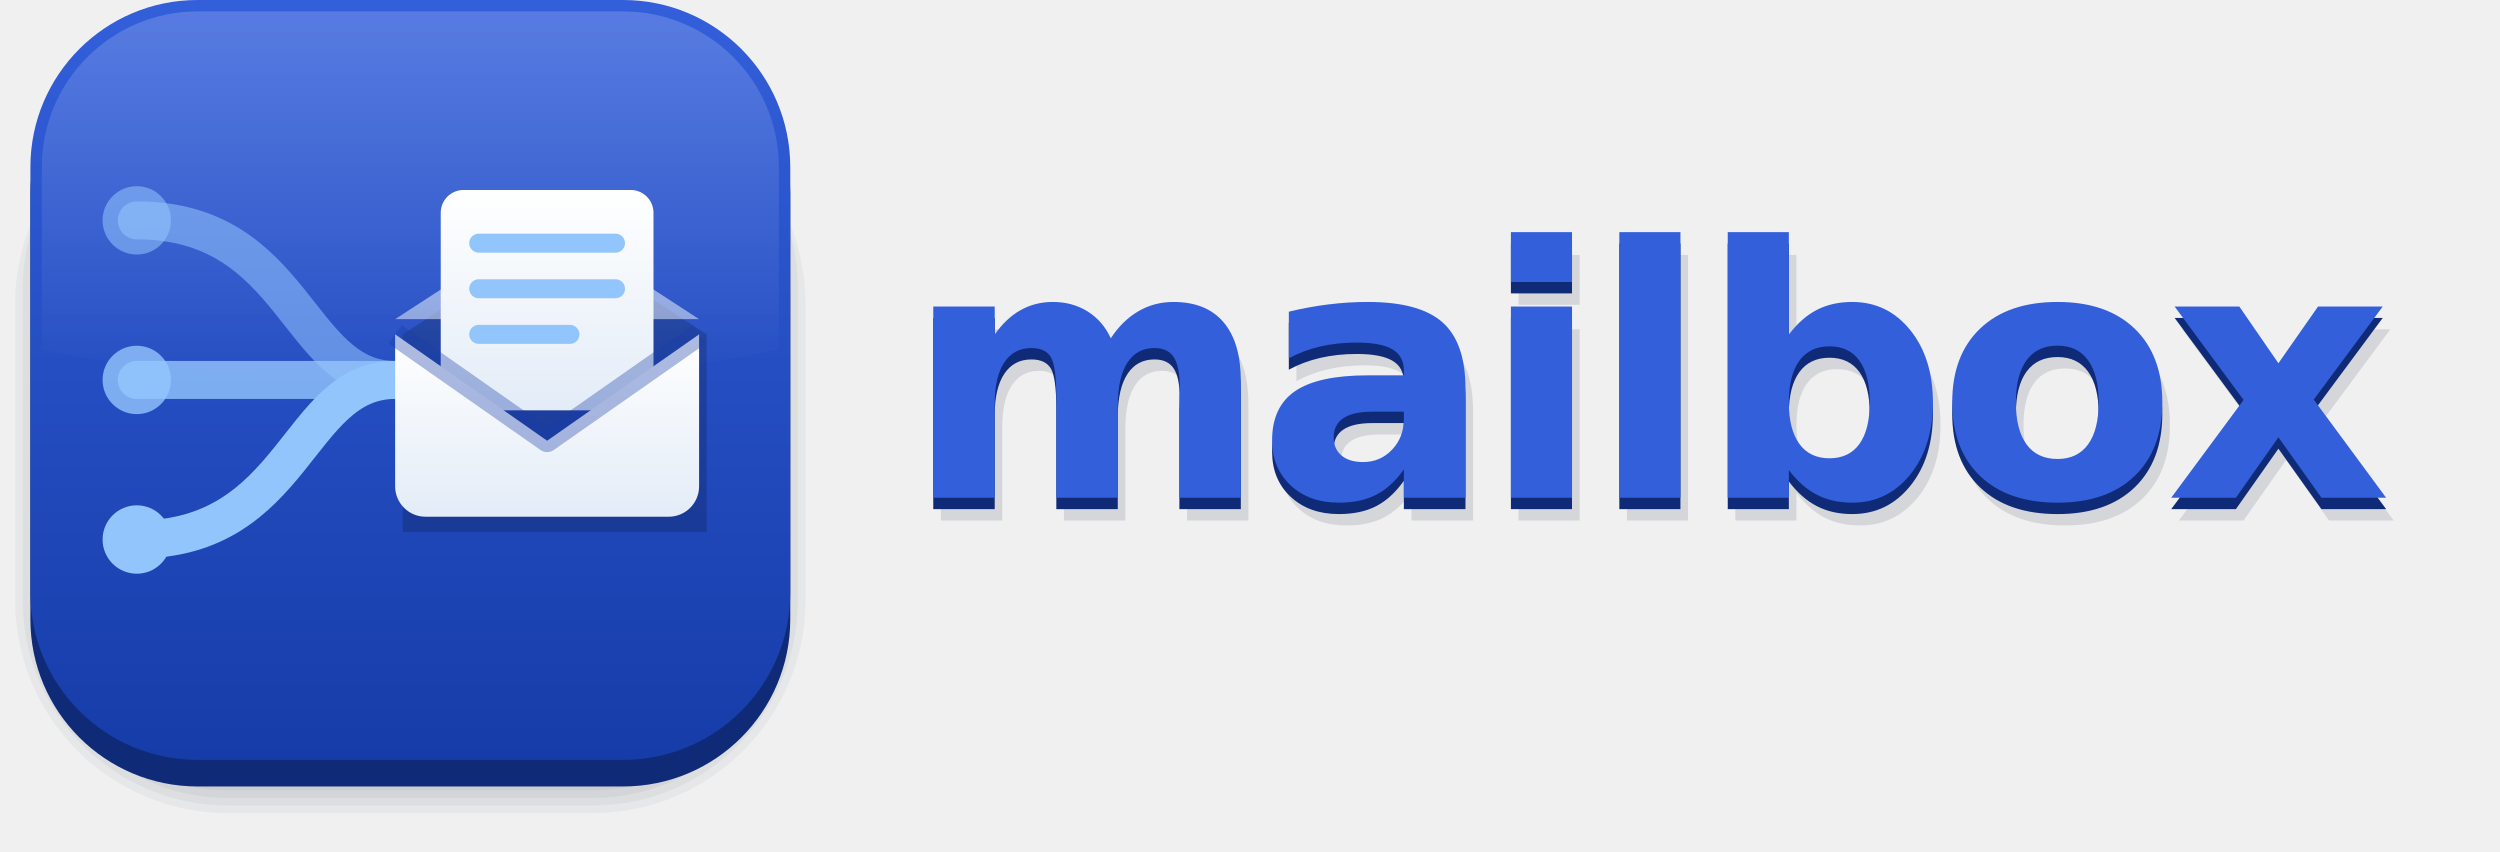
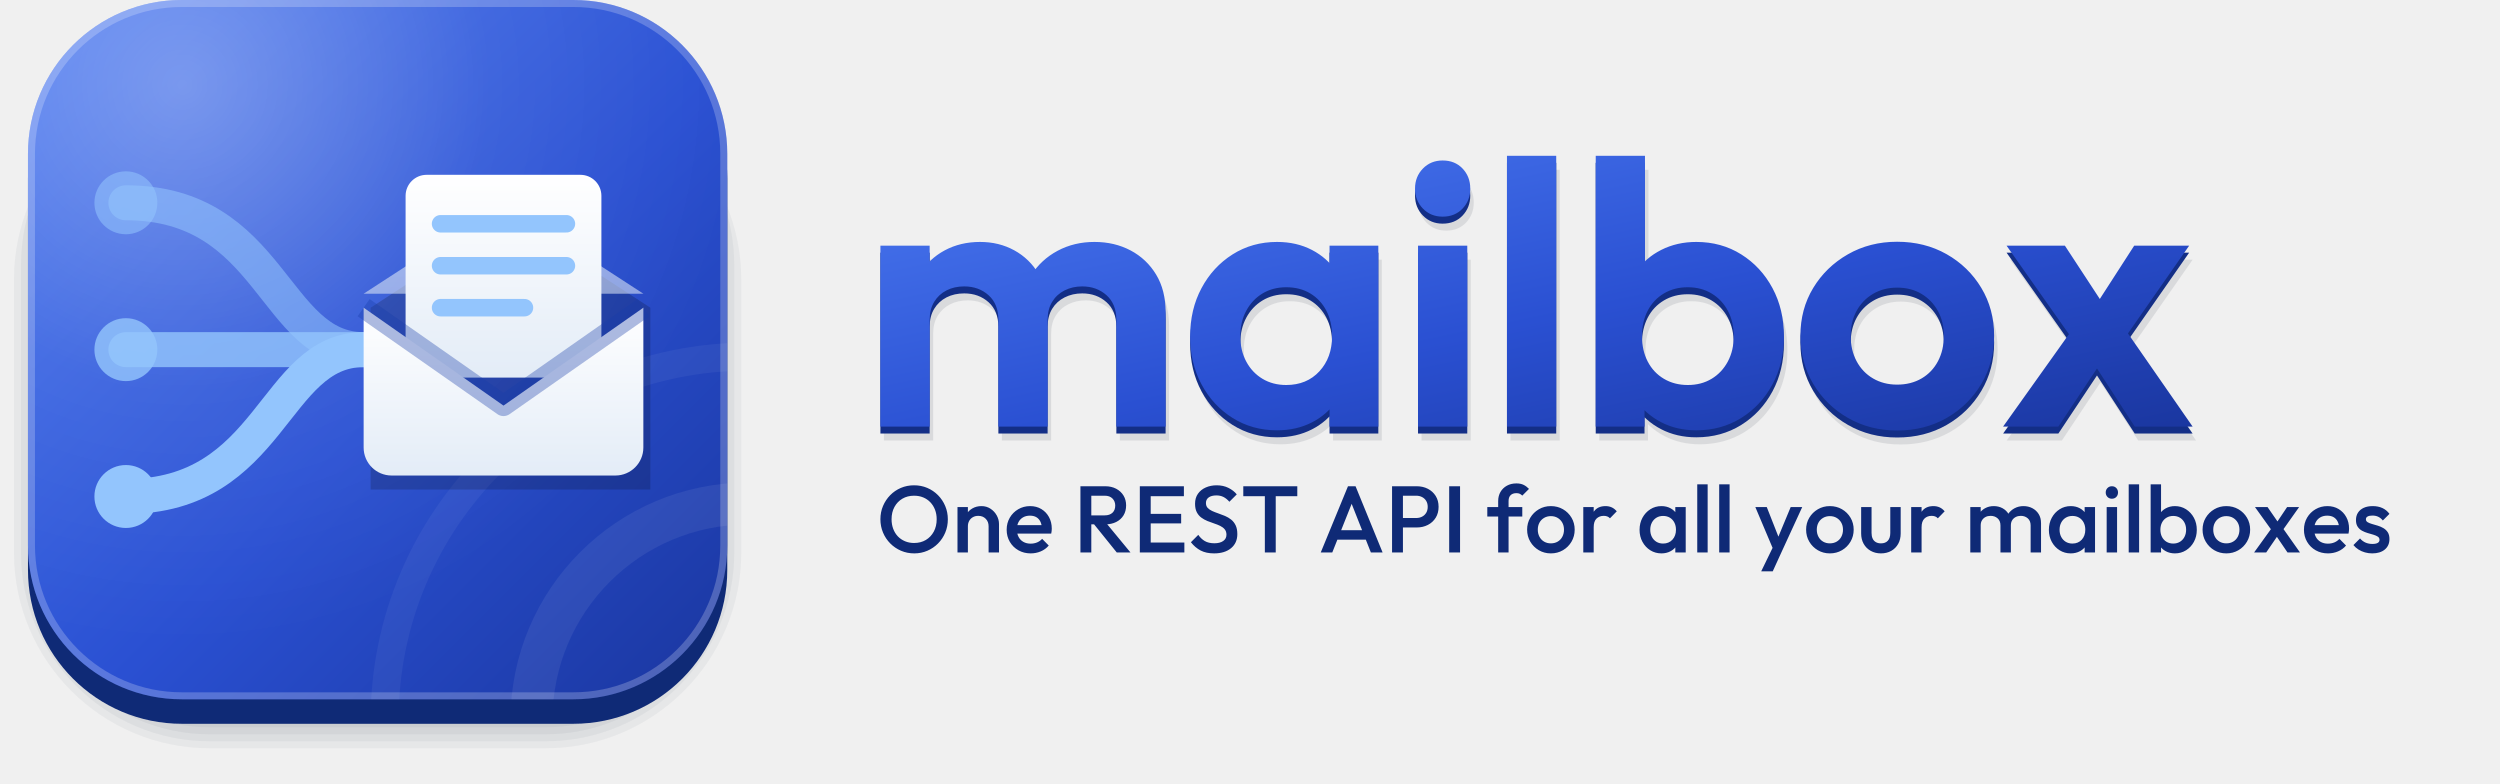
- <svg xmlns="http://www.w3.org/2000/svg" viewBox="-8 0 658 224" width="658" height="224">
+ <svg xmlns="http://www.w3.org/2000/svg" viewBox="-8 0 715 224" width="715" height="224">
  <defs>
-     <linearGradient id="tile" x1="0" y1="0" x2="0" y2="1">
-       <stop offset="0" stop-color="#335FDB" />
-       <stop offset="1" stop-color="#163CA8" />
+     <linearGradient id="tile" x1="0" y1="0" x2="1" y2="1">
+       <stop offset="0" stop-color="#4A78F0" />
+       <stop offset=".55" stop-color="#2A50D2" />
+       <stop offset="1" stop-color="#1A369F" />
    </linearGradient>
+     <radialGradient id="shine" cx=".22" cy=".12" r=".8">
+       <stop offset="0" stop-color="#FFF" stop-opacity=".30" />
+       <stop offset=".55" stop-color="#FFF" stop-opacity=".06" />
+       <stop offset="1" stop-color="#FFF" stop-opacity="0" />
+     </radialGradient>
+     <clipPath id="face">
+       <rect width="200" height="200" rx="44" />
+     </clipPath>
    <linearGradient id="gloss" x1="0" y1="0" x2="0" y2="1">
      <stop offset="0" stop-color="#FFF" stop-opacity="0.18" />
      <stop offset="1" stop-color="#FFF" stop-opacity="0" />
    </linearGradient>
    <linearGradient id="paper" x1="0" y1="0" x2="0" y2="1">
      <stop offset="0" stop-color="#FFFFFF" />
      <stop offset="1" stop-color="#E3ECF7" />
    </linearGradient>
  </defs>
  <rect x="6" y="14" width="188" height="190" rx="46" fill="#0B1530" opacity="0.045" />
  <rect x="4" y="16" width="192" height="190" rx="48" fill="#0B1530" opacity="0.045" />
  <rect x="2" y="18" width="196" height="190" rx="50" fill="#0B1530" opacity="0.045" />
  <rect x="0" y="20" width="200" height="190" rx="52" fill="#0B1530" opacity="0.045" />
  <rect x="-2" y="22" width="204" height="190" rx="54" fill="#0B1530" opacity="0.045" />
  <rect x="-4" y="24" width="208" height="190" rx="56" fill="#0B1530" opacity="0.045" />
  <rect y="7" width="200" height="200" rx="44" fill="#0F2A76" />
  <rect width="200" height="200" rx="44" fill="url(#tile)" />
-   <path d="M44 3 H156 A41 41 0 0 1 197 44 V92 C140 104 60 104 3 92 V44 A41 41 0 0 1 44 3 Z" fill="url(#gloss)" />
+   <g clip-path="url(#face)">
+     <rect width="200" height="200" fill="url(#shine)" />
+     <g fill="none" stroke="#FFF" stroke-linecap="round">
+       <circle cx="206" cy="206" r="62" stroke-width="12" stroke-opacity=".07" />
+       <circle cx="206" cy="206" r="104" stroke-width="8" stroke-opacity=".05" />
+     </g>
+   </g>
+   <rect x="1" y="1" width="198" height="198" rx="43" fill="none" stroke="#FFF" stroke-opacity=".22" stroke-width="2" />
  <g fill="none" stroke-linecap="round" stroke-width="10">
    <path d="M28 58 C70 58 70 100 96 100" stroke="#93C5FD" opacity="0.55" />
    <path d="M28 100 L96 100" stroke="#93C5FD" opacity="0.8" />
    <path d="M28 142 C70 142 70 100 96 100" stroke="#93C5FD" />
  </g>
  <circle cx="28" cy="58" r="9" fill="#93C5FD" opacity="0.55" />
  <circle cx="28" cy="100" r="9" fill="#93C5FD" opacity="0.8" />
  <circle cx="28" cy="142" r="9" fill="#93C5FD" />
  <path d="M98 88 L138 62 L178 88 V140 H98 Z" fill="#000" opacity="0.18" />
  <path d="M96 84 L136 58 L176 84 Z" fill="url(#paper)" opacity="0.55" />
  <rect x="108" y="50" width="56" height="58" rx="6" fill="url(#paper)" />
  <path d="M118 64 H154 M118 76 H154 M118 88 H142" stroke="#93C5FD" stroke-width="5" stroke-linecap="round" />
  <path d="M96 88 L136 116 L176 88 V128 A8 8 0 0 1 168 136 H104 A8 8 0 0 1 96 128 Z" fill="url(#paper)" />
  <path d="M96 88 L136 116 L176 88" fill="none" stroke="#163CA8" stroke-width="6" stroke-linejoin="round" opacity="0.35" />
  <defs>
-     <linearGradient id="word" x1="0" y1="64" x2="0" y2="134" gradientUnits="userSpaceOnUse">
-       <stop offset="0" stop-color="#335FDB" />
-       <stop offset="1" stop-color="#163CA8" />
+     <linearGradient id="word" x1="0" y1="0" x2="1" y2="1">
+       <stop offset="0" stop-color="#4A78F0" />
+       <stop offset=".55" stop-color="#2A50D2" />
+       <stop offset="1" stop-color="#1A369F" />
    </linearGradient>
  </defs>
-   <path transform="translate(232,137)" d="M54.355 -41.957Q57.41 -46.629 61.61 -49.077Q65.811 -51.525 70.842 -51.525Q79.512 -51.525 84.049 -46.18Q88.586 -40.834 88.586 -30.637V0.0H72.414V-26.234Q72.459 -26.818 72.481 -27.447Q72.504 -28.076 72.504 -29.244Q72.504 -34.59 70.932 -36.993Q69.359 -39.396 65.855 -39.396Q61.273 -39.396 58.78 -35.623Q56.287 -31.85 56.197 -24.707V0.0H40.025V-26.234Q40.025 -34.59 38.588 -36.993Q37.15 -39.396 33.467 -39.396Q28.84 -39.396 26.324 -35.601Q23.809 -31.805 23.809 -24.752V0.0H7.637V-50.312H23.809V-42.945Q26.773 -47.213 30.614 -49.369Q34.455 -51.525 39.082 -51.525Q44.293 -51.525 48.291 -49.01Q52.289 -46.494 54.355 -41.957ZM123.141 -22.641Q118.109 -22.641 115.571 -20.934Q113.033 -19.227 113.033 -15.902Q113.033 -12.848 115.077 -11.118Q117.121 -9.389 120.76 -9.389Q125.297 -9.389 128.396 -12.646Q131.496 -15.902 131.496 -20.799V-22.641ZM147.713 -28.705V0.0H131.496V-7.457Q128.262 -2.875 124.219 -0.786Q120.176 1.303 114.381 1.303Q106.564 1.303 101.69 -3.257Q96.816 -7.816 96.816 -15.094Q96.816 -23.943 102.903 -28.076Q108.99 -32.209 122.018 -32.209H131.496V-33.467Q131.496 -37.285 128.486 -39.06Q125.477 -40.834 119.098 -40.834Q113.932 -40.834 109.484 -39.801Q105.037 -38.768 101.219 -36.701V-48.965Q106.385 -50.223 111.596 -50.874Q116.807 -51.525 122.018 -51.525Q135.629 -51.525 141.671 -46.157Q147.713 -40.789 147.713 -28.705ZM159.672 -50.312H175.754V0.0H159.672ZM159.672 -69.898H175.754V-56.781H159.672ZM188.207 -69.898H204.289V0.0H188.207ZM243.516 -10.377Q248.682 -10.377 251.399 -14.15Q254.117 -17.924 254.117 -25.111Q254.117 -32.299 251.399 -36.072Q248.682 -39.846 243.516 -39.846Q238.35 -39.846 235.587 -36.05Q232.824 -32.254 232.824 -25.111Q232.824 -17.969 235.587 -14.173Q238.35 -10.377 243.516 -10.377ZM232.824 -42.945Q236.148 -47.348 240.191 -49.437Q244.234 -51.525 249.49 -51.525Q258.789 -51.525 264.764 -44.136Q270.738 -36.746 270.738 -25.111Q270.738 -13.477 264.764 -6.087Q258.789 1.303 249.49 1.303Q244.234 1.303 240.191 -0.786Q236.148 -2.875 232.824 -7.277V0.0H216.742V-69.898H232.824ZM303.541 -40.025Q298.195 -40.025 295.388 -36.185Q292.58 -32.344 292.58 -25.111Q292.58 -17.879 295.388 -14.038Q298.195 -10.197 303.541 -10.197Q308.797 -10.197 311.582 -14.038Q314.367 -17.879 314.367 -25.111Q314.367 -32.344 311.582 -36.185Q308.797 -40.025 303.541 -40.025ZM303.541 -51.525Q316.523 -51.525 323.823 -44.518Q331.123 -37.51 331.123 -25.111Q331.123 -12.713 323.823 -5.705Q316.523 1.303 303.541 1.303Q290.514 1.303 283.169 -5.705Q275.824 -12.713 275.824 -25.111Q275.824 -37.51 283.169 -44.518Q290.514 -51.525 303.541 -51.525ZM352.516 -25.74 334.367 -50.312H351.393L361.68 -35.398L372.102 -50.312H389.127L370.979 -25.83L390.025 0.0H373.0L361.68 -15.902L350.494 0.0H333.469Z" fill="#0B1530" fill-opacity="0.12" />
-   <path transform="translate(230,134)" d="M54.355 -41.957Q57.41 -46.629 61.61 -49.077Q65.811 -51.525 70.842 -51.525Q79.512 -51.525 84.049 -46.18Q88.586 -40.834 88.586 -30.637V0.0H72.414V-26.234Q72.459 -26.818 72.481 -27.447Q72.504 -28.076 72.504 -29.244Q72.504 -34.59 70.932 -36.993Q69.359 -39.396 65.855 -39.396Q61.273 -39.396 58.78 -35.623Q56.287 -31.85 56.197 -24.707V0.0H40.025V-26.234Q40.025 -34.59 38.588 -36.993Q37.15 -39.396 33.467 -39.396Q28.84 -39.396 26.324 -35.601Q23.809 -31.805 23.809 -24.752V0.0H7.637V-50.312H23.809V-42.945Q26.773 -47.213 30.614 -49.369Q34.455 -51.525 39.082 -51.525Q44.293 -51.525 48.291 -49.01Q52.289 -46.494 54.355 -41.957ZM123.141 -22.641Q118.109 -22.641 115.571 -20.934Q113.033 -19.227 113.033 -15.902Q113.033 -12.848 115.077 -11.118Q117.121 -9.389 120.76 -9.389Q125.297 -9.389 128.396 -12.646Q131.496 -15.902 131.496 -20.799V-22.641ZM147.713 -28.705V0.0H131.496V-7.457Q128.262 -2.875 124.219 -0.786Q120.176 1.303 114.381 1.303Q106.564 1.303 101.69 -3.257Q96.816 -7.816 96.816 -15.094Q96.816 -23.943 102.903 -28.076Q108.99 -32.209 122.018 -32.209H131.496V-33.467Q131.496 -37.285 128.486 -39.06Q125.477 -40.834 119.098 -40.834Q113.932 -40.834 109.484 -39.801Q105.037 -38.768 101.219 -36.701V-48.965Q106.385 -50.223 111.596 -50.874Q116.807 -51.525 122.018 -51.525Q135.629 -51.525 141.671 -46.157Q147.713 -40.789 147.713 -28.705ZM159.672 -50.312H175.754V0.0H159.672ZM159.672 -69.898H175.754V-56.781H159.672ZM188.207 -69.898H204.289V0.0H188.207ZM243.516 -10.377Q248.682 -10.377 251.399 -14.15Q254.117 -17.924 254.117 -25.111Q254.117 -32.299 251.399 -36.072Q248.682 -39.846 243.516 -39.846Q238.35 -39.846 235.587 -36.05Q232.824 -32.254 232.824 -25.111Q232.824 -17.969 235.587 -14.173Q238.35 -10.377 243.516 -10.377ZM232.824 -42.945Q236.148 -47.348 240.191 -49.437Q244.234 -51.525 249.49 -51.525Q258.789 -51.525 264.764 -44.136Q270.738 -36.746 270.738 -25.111Q270.738 -13.477 264.764 -6.087Q258.789 1.303 249.49 1.303Q244.234 1.303 240.191 -0.786Q236.148 -2.875 232.824 -7.277V0.0H216.742V-69.898H232.824ZM303.541 -40.025Q298.195 -40.025 295.388 -36.185Q292.58 -32.344 292.58 -25.111Q292.58 -17.879 295.388 -14.038Q298.195 -10.197 303.541 -10.197Q308.797 -10.197 311.582 -14.038Q314.367 -17.879 314.367 -25.111Q314.367 -32.344 311.582 -36.185Q308.797 -40.025 303.541 -40.025ZM303.541 -51.525Q316.523 -51.525 323.823 -44.518Q331.123 -37.51 331.123 -25.111Q331.123 -12.713 323.823 -5.705Q316.523 1.303 303.541 1.303Q290.514 1.303 283.169 -5.705Q275.824 -12.713 275.824 -25.111Q275.824 -37.51 283.169 -44.518Q290.514 -51.525 303.541 -51.525ZM352.516 -25.74 334.367 -50.312H351.393L361.68 -35.398L372.102 -50.312H389.127L370.979 -25.83L390.025 0.0H373.0L361.68 -15.902L350.494 0.0H333.469Z" fill="#0F2A76" />
-   <path transform="translate(230,131)" d="M54.355 -41.957Q57.41 -46.629 61.61 -49.077Q65.811 -51.525 70.842 -51.525Q79.512 -51.525 84.049 -46.18Q88.586 -40.834 88.586 -30.637V0.0H72.414V-26.234Q72.459 -26.818 72.481 -27.447Q72.504 -28.076 72.504 -29.244Q72.504 -34.59 70.932 -36.993Q69.359 -39.396 65.855 -39.396Q61.273 -39.396 58.78 -35.623Q56.287 -31.85 56.197 -24.707V0.0H40.025V-26.234Q40.025 -34.59 38.588 -36.993Q37.15 -39.396 33.467 -39.396Q28.84 -39.396 26.324 -35.601Q23.809 -31.805 23.809 -24.752V0.0H7.637V-50.312H23.809V-42.945Q26.773 -47.213 30.614 -49.369Q34.455 -51.525 39.082 -51.525Q44.293 -51.525 48.291 -49.01Q52.289 -46.494 54.355 -41.957ZM123.141 -22.641Q118.109 -22.641 115.571 -20.934Q113.033 -19.227 113.033 -15.902Q113.033 -12.848 115.077 -11.118Q117.121 -9.389 120.76 -9.389Q125.297 -9.389 128.396 -12.646Q131.496 -15.902 131.496 -20.799V-22.641ZM147.713 -28.705V0.0H131.496V-7.457Q128.262 -2.875 124.219 -0.786Q120.176 1.303 114.381 1.303Q106.564 1.303 101.69 -3.257Q96.816 -7.816 96.816 -15.094Q96.816 -23.943 102.903 -28.076Q108.99 -32.209 122.018 -32.209H131.496V-33.467Q131.496 -37.285 128.486 -39.06Q125.477 -40.834 119.098 -40.834Q113.932 -40.834 109.484 -39.801Q105.037 -38.768 101.219 -36.701V-48.965Q106.385 -50.223 111.596 -50.874Q116.807 -51.525 122.018 -51.525Q135.629 -51.525 141.671 -46.157Q147.713 -40.789 147.713 -28.705ZM159.672 -50.312H175.754V0.0H159.672ZM159.672 -69.898H175.754V-56.781H159.672ZM188.207 -69.898H204.289V0.0H188.207ZM243.516 -10.377Q248.682 -10.377 251.399 -14.15Q254.117 -17.924 254.117 -25.111Q254.117 -32.299 251.399 -36.072Q248.682 -39.846 243.516 -39.846Q238.35 -39.846 235.587 -36.05Q232.824 -32.254 232.824 -25.111Q232.824 -17.969 235.587 -14.173Q238.35 -10.377 243.516 -10.377ZM232.824 -42.945Q236.148 -47.348 240.191 -49.437Q244.234 -51.525 249.49 -51.525Q258.789 -51.525 264.764 -44.136Q270.738 -36.746 270.738 -25.111Q270.738 -13.477 264.764 -6.087Q258.789 1.303 249.49 1.303Q244.234 1.303 240.191 -0.786Q236.148 -2.875 232.824 -7.277V0.0H216.742V-69.898H232.824ZM303.541 -40.025Q298.195 -40.025 295.388 -36.185Q292.58 -32.344 292.58 -25.111Q292.58 -17.879 295.388 -14.038Q298.195 -10.197 303.541 -10.197Q308.797 -10.197 311.582 -14.038Q314.367 -17.879 314.367 -25.111Q314.367 -32.344 311.582 -36.185Q308.797 -40.025 303.541 -40.025ZM303.541 -51.525Q316.523 -51.525 323.823 -44.518Q331.123 -37.51 331.123 -25.111Q331.123 -12.713 323.823 -5.705Q316.523 1.303 303.541 1.303Q290.514 1.303 283.169 -5.705Q275.824 -12.713 275.824 -25.111Q275.824 -37.51 283.169 -44.518Q290.514 -51.525 303.541 -51.525ZM352.516 -25.74 334.367 -50.312H351.393L361.68 -35.398L372.102 -50.312H389.127L370.979 -25.83L390.025 0.0H373.0L361.68 -15.902L350.494 0.0H333.469Z" fill="url(#word)" />
+   <path transform="translate(231,126)" d="M13.796 0.0V-51.735H27.881V0.0ZM47.536 0.0V-30.527Q47.536 -35.052 44.724 -37.569Q41.912 -40.087 37.762 -40.087Q34.923 -40.087 32.701 -38.948Q30.478 -37.81 29.18 -35.682Q27.881 -33.553 27.881 -30.527L22.391 -33.205Q22.391 -39.23 25.029 -43.594Q27.667 -47.959 32.165 -50.383Q36.664 -52.806 42.287 -52.806Q47.723 -52.806 52.101 -50.396Q56.48 -47.986 59.05 -43.635Q61.621 -39.283 61.621 -33.231V0.0ZM81.276 0.0V-30.527Q81.276 -35.052 78.464 -37.569Q75.653 -40.087 71.502 -40.087Q68.744 -40.087 66.481 -38.948Q64.218 -37.81 62.92 -35.682Q61.621 -33.553 61.621 -30.527L53.561 -32.428Q53.963 -38.694 56.868 -43.233Q59.773 -47.772 64.5 -50.289Q69.226 -52.806 75.01 -52.806Q80.767 -52.806 85.36 -50.369Q89.952 -47.932 92.657 -43.461Q95.361 -38.989 95.361 -32.723V0.0ZM127.227 1.071Q120.158 1.071 114.521 -2.464Q108.884 -5.998 105.631 -12.077Q102.377 -18.155 102.377 -25.787Q102.377 -33.499 105.631 -39.591Q108.884 -45.683 114.521 -49.245Q120.158 -52.806 127.227 -52.806Q132.797 -52.806 137.188 -50.53Q141.58 -48.254 144.244 -44.264Q146.909 -40.274 147.096 -35.186V-16.549Q146.909 -11.461 144.284 -7.471Q141.66 -3.481 137.228 -1.205Q132.797 1.071 127.227 1.071ZM129.851 -11.889Q135.742 -11.889 139.357 -15.812Q142.972 -19.735 142.972 -25.867Q142.972 -29.991 141.339 -33.138Q139.705 -36.284 136.76 -38.065Q133.814 -39.846 129.878 -39.846Q126.022 -39.846 123.076 -38.065Q120.131 -36.284 118.43 -33.124Q116.73 -29.964 116.73 -25.867Q116.73 -21.77 118.417 -18.611Q120.104 -15.451 123.063 -13.67Q126.022 -11.889 129.851 -11.889ZM142.249 0.0V-13.898L144.499 -26.51L142.249 -39.015V-51.735H156.201V0.0ZM167.554 0.0V-51.735H181.64V0.0ZM174.597 -60.036Q171.196 -60.036 168.947 -62.352Q166.698 -64.669 166.698 -68.069Q166.698 -71.47 168.947 -73.787Q171.196 -76.103 174.597 -76.103Q178.105 -76.103 180.301 -73.787Q182.497 -71.47 182.497 -68.069Q182.497 -64.669 180.301 -62.352Q178.105 -60.036 174.597 -60.036ZM192.993 0.0V-77.442H207.079V0.0ZM247.138 1.071Q241.542 1.071 237.043 -1.272Q232.544 -3.615 229.853 -7.672Q227.162 -11.729 226.948 -16.817V-35.186Q227.162 -40.274 229.893 -44.264Q232.625 -48.254 237.123 -50.53Q241.622 -52.806 247.138 -52.806Q254.315 -52.806 259.992 -49.245Q265.669 -45.683 268.936 -39.591Q272.203 -33.499 272.203 -25.787Q272.203 -18.155 268.936 -12.077Q265.669 -5.998 259.992 -2.464Q254.315 1.071 247.138 1.071ZM218.379 0.0V-77.442H232.464V-39.015L230.081 -26.51L232.33 -13.898V0.0ZM244.728 -11.889Q248.584 -11.889 251.53 -13.67Q254.476 -15.451 256.163 -18.611Q257.85 -21.77 257.85 -25.867Q257.85 -29.964 256.163 -33.124Q254.476 -36.284 251.517 -38.065Q248.558 -39.846 244.702 -39.846Q240.846 -39.846 237.86 -38.065Q234.874 -36.284 233.241 -33.138Q231.607 -29.991 231.607 -25.867Q231.607 -21.744 233.254 -18.584Q234.901 -15.424 237.887 -13.657Q240.872 -11.889 244.728 -11.889ZM304.604 1.125Q296.811 1.125 290.532 -2.464Q284.253 -6.052 280.584 -12.211Q276.915 -18.37 276.915 -25.975Q276.915 -33.58 280.571 -39.631Q284.226 -45.683 290.505 -49.271Q296.785 -52.86 304.577 -52.86Q312.45 -52.86 318.716 -49.312Q324.982 -45.763 328.65 -39.671Q332.319 -33.58 332.319 -25.975Q332.319 -18.37 328.664 -12.211Q325.009 -6.052 318.743 -2.464Q312.477 1.125 304.604 1.125ZM304.577 -11.997Q308.54 -11.997 311.566 -13.764Q314.592 -15.531 316.266 -18.704Q317.939 -21.878 317.939 -25.948Q317.939 -30.018 316.212 -33.111Q314.485 -36.204 311.513 -37.971Q308.54 -39.738 304.577 -39.738Q300.721 -39.738 297.695 -37.958Q294.669 -36.177 292.982 -33.084Q291.295 -29.991 291.295 -25.921Q291.295 -21.878 292.982 -18.704Q294.669 -15.531 297.695 -13.764Q300.721 -11.997 304.577 -11.997ZM372.539 0.0 358.909 -20.967 356.071 -23.083 335.88 -51.735H352.563L365.015 -32.723L367.746 -30.741L389.088 0.0ZM334.89 0.0 355.937 -29.536 364.024 -20.057 350.689 0.0ZM368.228 -23.243 360.061 -32.642 372.379 -51.735H388.097Z" fill="#0B1530" fill-opacity="0.10" />
+   <path transform="translate(230,124)" d="M13.796 0.0V-51.735H27.881V0.0ZM47.536 0.0V-30.527Q47.536 -35.052 44.724 -37.569Q41.912 -40.087 37.762 -40.087Q34.923 -40.087 32.701 -38.948Q30.478 -37.81 29.18 -35.682Q27.881 -33.553 27.881 -30.527L22.391 -33.205Q22.391 -39.23 25.029 -43.594Q27.667 -47.959 32.165 -50.383Q36.664 -52.806 42.287 -52.806Q47.723 -52.806 52.101 -50.396Q56.48 -47.986 59.05 -43.635Q61.621 -39.283 61.621 -33.231V0.0ZM81.276 0.0V-30.527Q81.276 -35.052 78.464 -37.569Q75.653 -40.087 71.502 -40.087Q68.744 -40.087 66.481 -38.948Q64.218 -37.81 62.92 -35.682Q61.621 -33.553 61.621 -30.527L53.561 -32.428Q53.963 -38.694 56.868 -43.233Q59.773 -47.772 64.5 -50.289Q69.226 -52.806 75.01 -52.806Q80.767 -52.806 85.36 -50.369Q89.952 -47.932 92.657 -43.461Q95.361 -38.989 95.361 -32.723V0.0ZM127.227 1.071Q120.158 1.071 114.521 -2.464Q108.884 -5.998 105.631 -12.077Q102.377 -18.155 102.377 -25.787Q102.377 -33.499 105.631 -39.591Q108.884 -45.683 114.521 -49.245Q120.158 -52.806 127.227 -52.806Q132.797 -52.806 137.188 -50.53Q141.58 -48.254 144.244 -44.264Q146.909 -40.274 147.096 -35.186V-16.549Q146.909 -11.461 144.284 -7.471Q141.66 -3.481 137.228 -1.205Q132.797 1.071 127.227 1.071ZM129.851 -11.889Q135.742 -11.889 139.357 -15.812Q142.972 -19.735 142.972 -25.867Q142.972 -29.991 141.339 -33.138Q139.705 -36.284 136.76 -38.065Q133.814 -39.846 129.878 -39.846Q126.022 -39.846 123.076 -38.065Q120.131 -36.284 118.43 -33.124Q116.73 -29.964 116.73 -25.867Q116.73 -21.77 118.417 -18.611Q120.104 -15.451 123.063 -13.67Q126.022 -11.889 129.851 -11.889ZM142.249 0.0V-13.898L144.499 -26.51L142.249 -39.015V-51.735H156.201V0.0ZM167.554 0.0V-51.735H181.64V0.0ZM174.597 -60.036Q171.196 -60.036 168.947 -62.352Q166.698 -64.669 166.698 -68.069Q166.698 -71.47 168.947 -73.787Q171.196 -76.103 174.597 -76.103Q178.105 -76.103 180.301 -73.787Q182.497 -71.47 182.497 -68.069Q182.497 -64.669 180.301 -62.352Q178.105 -60.036 174.597 -60.036ZM192.993 0.0V-77.442H207.079V0.0ZM247.138 1.071Q241.542 1.071 237.043 -1.272Q232.544 -3.615 229.853 -7.672Q227.162 -11.729 226.948 -16.817V-35.186Q227.162 -40.274 229.893 -44.264Q232.625 -48.254 237.123 -50.53Q241.622 -52.806 247.138 -52.806Q254.315 -52.806 259.992 -49.245Q265.669 -45.683 268.936 -39.591Q272.203 -33.499 272.203 -25.787Q272.203 -18.155 268.936 -12.077Q265.669 -5.998 259.992 -2.464Q254.315 1.071 247.138 1.071ZM218.379 0.0V-77.442H232.464V-39.015L230.081 -26.51L232.33 -13.898V0.0ZM244.728 -11.889Q248.584 -11.889 251.53 -13.67Q254.476 -15.451 256.163 -18.611Q257.85 -21.77 257.85 -25.867Q257.85 -29.964 256.163 -33.124Q254.476 -36.284 251.517 -38.065Q248.558 -39.846 244.702 -39.846Q240.846 -39.846 237.86 -38.065Q234.874 -36.284 233.241 -33.138Q231.607 -29.991 231.607 -25.867Q231.607 -21.744 233.254 -18.584Q234.901 -15.424 237.887 -13.657Q240.872 -11.889 244.728 -11.889ZM304.604 1.125Q296.811 1.125 290.532 -2.464Q284.253 -6.052 280.584 -12.211Q276.915 -18.37 276.915 -25.975Q276.915 -33.58 280.571 -39.631Q284.226 -45.683 290.505 -49.271Q296.785 -52.86 304.577 -52.86Q312.45 -52.86 318.716 -49.312Q324.982 -45.763 328.65 -39.671Q332.319 -33.58 332.319 -25.975Q332.319 -18.37 328.664 -12.211Q325.009 -6.052 318.743 -2.464Q312.477 1.125 304.604 1.125ZM304.577 -11.997Q308.54 -11.997 311.566 -13.764Q314.592 -15.531 316.266 -18.704Q317.939 -21.878 317.939 -25.948Q317.939 -30.018 316.212 -33.111Q314.485 -36.204 311.513 -37.971Q308.54 -39.738 304.577 -39.738Q300.721 -39.738 297.695 -37.958Q294.669 -36.177 292.982 -33.084Q291.295 -29.991 291.295 -25.921Q291.295 -21.878 292.982 -18.704Q294.669 -15.531 297.695 -13.764Q300.721 -11.997 304.577 -11.997ZM372.539 0.0 358.909 -20.967 356.071 -23.083 335.88 -51.735H352.563L365.015 -32.723L367.746 -30.741L389.088 0.0ZM334.89 0.0 355.937 -29.536 364.024 -20.057 350.689 0.0ZM368.228 -23.243 360.061 -32.642 372.379 -51.735H388.097Z" fill="#132E86" />
+   <path transform="translate(230,122)" d="M13.796 0.0V-51.735H27.881V0.0ZM47.536 0.0V-30.527Q47.536 -35.052 44.724 -37.569Q41.912 -40.087 37.762 -40.087Q34.923 -40.087 32.701 -38.948Q30.478 -37.81 29.18 -35.682Q27.881 -33.553 27.881 -30.527L22.391 -33.205Q22.391 -39.23 25.029 -43.594Q27.667 -47.959 32.165 -50.383Q36.664 -52.806 42.287 -52.806Q47.723 -52.806 52.101 -50.396Q56.48 -47.986 59.05 -43.635Q61.621 -39.283 61.621 -33.231V0.0ZM81.276 0.0V-30.527Q81.276 -35.052 78.464 -37.569Q75.653 -40.087 71.502 -40.087Q68.744 -40.087 66.481 -38.948Q64.218 -37.81 62.92 -35.682Q61.621 -33.553 61.621 -30.527L53.561 -32.428Q53.963 -38.694 56.868 -43.233Q59.773 -47.772 64.5 -50.289Q69.226 -52.806 75.01 -52.806Q80.767 -52.806 85.36 -50.369Q89.952 -47.932 92.657 -43.461Q95.361 -38.989 95.361 -32.723V0.0ZM127.227 1.071Q120.158 1.071 114.521 -2.464Q108.884 -5.998 105.631 -12.077Q102.377 -18.155 102.377 -25.787Q102.377 -33.499 105.631 -39.591Q108.884 -45.683 114.521 -49.245Q120.158 -52.806 127.227 -52.806Q132.797 -52.806 137.188 -50.53Q141.58 -48.254 144.244 -44.264Q146.909 -40.274 147.096 -35.186V-16.549Q146.909 -11.461 144.284 -7.471Q141.66 -3.481 137.228 -1.205Q132.797 1.071 127.227 1.071ZM129.851 -11.889Q135.742 -11.889 139.357 -15.812Q142.972 -19.735 142.972 -25.867Q142.972 -29.991 141.339 -33.138Q139.705 -36.284 136.76 -38.065Q133.814 -39.846 129.878 -39.846Q126.022 -39.846 123.076 -38.065Q120.131 -36.284 118.43 -33.124Q116.73 -29.964 116.73 -25.867Q116.73 -21.77 118.417 -18.611Q120.104 -15.451 123.063 -13.67Q126.022 -11.889 129.851 -11.889ZM142.249 0.0V-13.898L144.499 -26.51L142.249 -39.015V-51.735H156.201V0.0ZM167.554 0.0V-51.735H181.64V0.0ZM174.597 -60.036Q171.196 -60.036 168.947 -62.352Q166.698 -64.669 166.698 -68.069Q166.698 -71.47 168.947 -73.787Q171.196 -76.103 174.597 -76.103Q178.105 -76.103 180.301 -73.787Q182.497 -71.47 182.497 -68.069Q182.497 -64.669 180.301 -62.352Q178.105 -60.036 174.597 -60.036ZM192.993 0.0V-77.442H207.079V0.0ZM247.138 1.071Q241.542 1.071 237.043 -1.272Q232.544 -3.615 229.853 -7.672Q227.162 -11.729 226.948 -16.817V-35.186Q227.162 -40.274 229.893 -44.264Q232.625 -48.254 237.123 -50.53Q241.622 -52.806 247.138 -52.806Q254.315 -52.806 259.992 -49.245Q265.669 -45.683 268.936 -39.591Q272.203 -33.499 272.203 -25.787Q272.203 -18.155 268.936 -12.077Q265.669 -5.998 259.992 -2.464Q254.315 1.071 247.138 1.071ZM218.379 0.0V-77.442H232.464V-39.015L230.081 -26.51L232.33 -13.898V0.0ZM244.728 -11.889Q248.584 -11.889 251.53 -13.67Q254.476 -15.451 256.163 -18.611Q257.85 -21.77 257.85 -25.867Q257.85 -29.964 256.163 -33.124Q254.476 -36.284 251.517 -38.065Q248.558 -39.846 244.702 -39.846Q240.846 -39.846 237.86 -38.065Q234.874 -36.284 233.241 -33.138Q231.607 -29.991 231.607 -25.867Q231.607 -21.744 233.254 -18.584Q234.901 -15.424 237.887 -13.657Q240.872 -11.889 244.728 -11.889ZM304.604 1.125Q296.811 1.125 290.532 -2.464Q284.253 -6.052 280.584 -12.211Q276.915 -18.37 276.915 -25.975Q276.915 -33.58 280.571 -39.631Q284.226 -45.683 290.505 -49.271Q296.785 -52.86 304.577 -52.86Q312.45 -52.86 318.716 -49.312Q324.982 -45.763 328.65 -39.671Q332.319 -33.58 332.319 -25.975Q332.319 -18.37 328.664 -12.211Q325.009 -6.052 318.743 -2.464Q312.477 1.125 304.604 1.125ZM304.577 -11.997Q308.54 -11.997 311.566 -13.764Q314.592 -15.531 316.266 -18.704Q317.939 -21.878 317.939 -25.948Q317.939 -30.018 316.212 -33.111Q314.485 -36.204 311.513 -37.971Q308.54 -39.738 304.577 -39.738Q300.721 -39.738 297.695 -37.958Q294.669 -36.177 292.982 -33.084Q291.295 -29.991 291.295 -25.921Q291.295 -21.878 292.982 -18.704Q294.669 -15.531 297.695 -13.764Q300.721 -11.997 304.577 -11.997ZM372.539 0.0 358.909 -20.967 356.071 -23.083 335.88 -51.735H352.563L365.015 -32.723L367.746 -30.741L389.088 0.0ZM334.89 0.0 355.937 -29.536 364.024 -20.057 350.689 0.0ZM368.228 -23.243 360.061 -32.642 372.379 -51.735H388.097Z" fill="url(#word)" />
+   <path transform="translate(230,158)" d="M23.479 0.27Q21.45 0.27 19.692 -0.487Q17.934 -1.244 16.609 -2.583Q15.283 -3.922 14.539 -5.694Q13.796 -7.465 13.796 -9.494Q13.796 -11.523 14.539 -13.281Q15.283 -15.039 16.595 -16.378Q17.907 -17.717 19.652 -18.461Q21.396 -19.204 23.425 -19.204Q25.454 -19.204 27.198 -18.461Q28.943 -17.717 30.268 -16.378Q31.594 -15.039 32.337 -13.267Q33.081 -11.496 33.081 -9.467Q33.081 -7.438 32.337 -5.667Q31.594 -3.895 30.282 -2.57Q28.97 -1.244 27.225 -0.487Q25.481 0.27 23.479 0.27ZM23.425 -2.705Q25.345 -2.705 26.792 -3.57Q28.24 -4.436 29.065 -5.964Q29.89 -7.492 29.89 -9.494Q29.89 -10.982 29.416 -12.212Q28.943 -13.443 28.077 -14.349Q27.212 -15.255 26.035 -15.742Q24.858 -16.229 23.425 -16.229Q21.532 -16.229 20.084 -15.377Q18.637 -14.525 17.812 -13.01Q16.987 -11.496 16.987 -9.494Q16.987 -8.006 17.461 -6.749Q17.934 -5.491 18.786 -4.598Q19.638 -3.706 20.828 -3.205Q22.018 -2.705 23.425 -2.705ZM44.739 0.0V-7.492Q44.739 -8.791 43.914 -9.629Q43.089 -10.468 41.797 -10.468Q40.918 -10.468 40.246 -10.089Q39.573 -9.71 39.194 -9.034Q38.816 -8.358 38.816 -7.492L37.652 -8.142Q37.652 -9.629 38.302 -10.779Q38.951 -11.928 40.098 -12.591Q41.244 -13.254 42.694 -13.254Q44.144 -13.254 45.28 -12.51Q46.416 -11.766 47.065 -10.59Q47.715 -9.413 47.715 -8.142V0.0ZM35.84 0.0V-12.983H38.816V0.0ZM56.776 0.27Q54.828 0.27 53.273 -0.609Q51.718 -1.488 50.812 -3.029Q49.905 -4.571 49.905 -6.492Q49.905 -8.412 50.798 -9.94Q51.691 -11.469 53.219 -12.361Q54.747 -13.254 56.613 -13.254Q58.426 -13.254 59.819 -12.415Q61.212 -11.577 62.01 -10.116Q62.808 -8.656 62.808 -6.789Q62.808 -6.465 62.767 -6.126Q62.726 -5.788 62.645 -5.383H51.988V-7.817H61.104L59.995 -6.843Q59.94 -8.033 59.535 -8.845Q59.129 -9.656 58.385 -10.089Q57.641 -10.522 56.559 -10.522Q55.423 -10.522 54.585 -10.035Q53.746 -9.548 53.286 -8.669Q52.827 -7.79 52.827 -6.573Q52.827 -5.356 53.314 -4.436Q53.8 -3.516 54.693 -3.016Q55.586 -2.516 56.749 -2.516Q57.75 -2.516 58.602 -2.867Q59.454 -3.219 60.049 -3.895L61.942 -1.975Q60.995 -0.866 59.643 -0.298Q58.29 0.27 56.776 0.27ZM73.14 -8.033V-10.603H77.928Q79.361 -10.603 80.159 -11.347Q80.957 -12.091 80.957 -13.416Q80.957 -14.606 80.173 -15.418Q79.388 -16.229 77.955 -16.229H73.14V-18.934H78.09Q79.875 -18.934 81.228 -18.217Q82.58 -17.5 83.324 -16.27Q84.068 -15.039 84.068 -13.47Q84.068 -11.82 83.324 -10.603Q82.58 -9.386 81.228 -8.71Q79.875 -8.033 78.09 -8.033ZM71.003 0.0V-18.934H74.114V0.0ZM81.39 0.0 74.763 -8.223 77.657 -9.278 85.312 0.0ZM87.99 0.0V-18.934H91.1V0.0ZM90.127 0.0V-2.84H100.73V0.0ZM90.127 -8.304V-11.036H99.81V-8.304ZM90.127 -16.094V-18.934H100.594V-16.094ZM109.223 0.27Q106.978 0.27 105.409 -0.541Q103.84 -1.352 102.596 -2.921L104.706 -5.031Q105.49 -3.895 106.572 -3.259Q107.654 -2.624 109.331 -2.624Q110.9 -2.624 111.833 -3.273Q112.766 -3.922 112.766 -5.058Q112.766 -6.005 112.279 -6.6Q111.792 -7.195 110.995 -7.587Q110.197 -7.979 109.236 -8.29Q108.276 -8.601 107.316 -8.994Q106.356 -9.386 105.558 -9.981Q104.76 -10.576 104.273 -11.523Q103.786 -12.469 103.786 -13.93Q103.786 -15.607 104.611 -16.784Q105.436 -17.96 106.843 -18.582Q108.249 -19.204 109.98 -19.204Q111.847 -19.204 113.321 -18.474Q114.795 -17.744 115.715 -16.608L113.605 -14.498Q112.793 -15.418 111.914 -15.864Q111.035 -16.31 109.899 -16.31Q108.493 -16.31 107.695 -15.742Q106.897 -15.174 106.897 -14.146Q106.897 -13.281 107.384 -12.753Q107.87 -12.226 108.668 -11.861Q109.466 -11.496 110.427 -11.171Q111.387 -10.846 112.347 -10.441Q113.307 -10.035 114.105 -9.399Q114.903 -8.764 115.39 -7.763Q115.877 -6.762 115.877 -5.247Q115.877 -2.705 114.078 -1.217Q112.279 0.27 109.223 0.27ZM123.748 0.0V-18.393H126.859V0.0ZM117.581 -16.094V-18.934H133.026V-16.094ZM139.734 0.0 147.524 -18.934H149.687L157.423 0.0H154.069L148.01 -15.337H149.147L143.034 0.0ZM143.575 -3.652V-6.356H153.61V-3.652ZM162.265 -7.141V-9.846H166.999Q167.96 -9.846 168.71 -10.233Q169.46 -10.619 169.893 -11.335Q170.326 -12.051 170.326 -13.037Q170.326 -14.024 169.893 -14.74Q169.46 -15.455 168.71 -15.842Q167.96 -16.229 166.999 -16.229H162.265V-18.934H167.161Q168.946 -18.934 170.366 -18.204Q171.786 -17.473 172.611 -16.153Q173.436 -14.833 173.436 -13.043Q173.436 -11.252 172.611 -9.927Q171.786 -8.601 170.366 -7.871Q168.946 -7.141 167.161 -7.141ZM160.128 0.0V-18.934H163.239V0.0ZM176.466 0.0V-18.934H179.576V0.0ZM190.477 0.0V-14.687Q190.477 -16.175 191.139 -17.311Q191.802 -18.447 192.979 -19.096Q194.155 -19.745 195.697 -19.745Q196.887 -19.745 197.726 -19.34Q198.564 -18.934 199.294 -18.177L197.374 -16.256Q197.049 -16.581 196.671 -16.77Q196.292 -16.959 195.697 -16.959Q194.615 -16.959 194.034 -16.378Q193.452 -15.796 193.452 -14.714V0.0ZM187.366 -10.278V-12.983H197.374V-10.278ZM205.543 0.27Q203.649 0.27 202.108 -0.636Q200.566 -1.542 199.66 -3.084Q198.754 -4.625 198.754 -6.519Q198.754 -8.412 199.66 -9.927Q200.566 -11.442 202.108 -12.348Q203.649 -13.254 205.543 -13.254Q207.463 -13.254 209.005 -12.361Q210.547 -11.469 211.453 -9.94Q212.359 -8.412 212.359 -6.519Q212.359 -4.625 211.453 -3.084Q210.547 -1.542 209.005 -0.636Q207.463 0.27 205.543 0.27ZM205.543 -2.597Q206.652 -2.597 207.504 -3.097Q208.356 -3.597 208.829 -4.49Q209.302 -5.383 209.302 -6.519Q209.302 -7.655 208.816 -8.52Q208.329 -9.386 207.49 -9.886Q206.652 -10.387 205.543 -10.387Q204.461 -10.387 203.609 -9.886Q202.757 -9.386 202.283 -8.52Q201.81 -7.655 201.81 -6.519Q201.81 -5.383 202.283 -4.49Q202.757 -3.597 203.609 -3.097Q204.461 -2.597 205.543 -2.597ZM214.82 0.0V-12.983H217.796V0.0ZM217.796 -7.222 216.768 -7.736Q216.768 -10.197 217.863 -11.726Q218.959 -13.254 221.177 -13.254Q222.15 -13.254 222.935 -12.902Q223.719 -12.551 224.396 -11.766L222.448 -9.765Q222.096 -10.143 221.664 -10.305Q221.231 -10.468 220.663 -10.468Q219.419 -10.468 218.607 -9.683Q217.796 -8.899 217.796 -7.222ZM237.162 0.27Q235.404 0.27 233.984 -0.622Q232.564 -1.515 231.739 -3.043Q230.914 -4.571 230.914 -6.465Q230.914 -8.385 231.739 -9.913Q232.564 -11.442 233.984 -12.348Q235.404 -13.254 237.162 -13.254Q238.65 -13.254 239.8 -12.618Q240.949 -11.983 241.625 -10.874Q242.302 -9.765 242.302 -8.358V-4.625Q242.302 -3.219 241.639 -2.11Q240.976 -1.001 239.813 -0.365Q238.65 0.27 237.162 0.27ZM237.649 -2.543Q239.299 -2.543 240.314 -3.652Q241.328 -4.761 241.328 -6.492Q241.328 -7.655 240.868 -8.547Q240.408 -9.44 239.583 -9.94Q238.758 -10.441 237.649 -10.441Q236.567 -10.441 235.742 -9.94Q234.917 -9.44 234.444 -8.547Q233.971 -7.655 233.971 -6.492Q233.971 -5.329 234.444 -4.436Q234.917 -3.543 235.742 -3.043Q236.567 -2.543 237.649 -2.543ZM241.139 0.0V-3.489L241.652 -6.654L241.139 -9.792V-12.983H244.114V0.0ZM247.414 0.0V-19.475H250.389V0.0ZM253.689 0.0V-19.475H256.664V0.0ZM269.567 0.135 264.022 -12.983H267.294L271.081 -3.354H270.135L274.138 -12.983H277.438L271.406 0.135ZM265.699 5.41 269.729 -2.894 271.406 0.135 268.999 5.41ZM285.336 0.27Q283.442 0.27 281.901 -0.636Q280.359 -1.542 279.453 -3.084Q278.547 -4.625 278.547 -6.519Q278.547 -8.412 279.453 -9.927Q280.359 -11.442 281.901 -12.348Q283.442 -13.254 285.336 -13.254Q287.256 -13.254 288.798 -12.361Q290.34 -11.469 291.246 -9.94Q292.152 -8.412 292.152 -6.519Q292.152 -4.625 291.246 -3.084Q290.34 -1.542 288.798 -0.636Q287.256 0.27 285.336 0.27ZM285.336 -2.597Q286.445 -2.597 287.297 -3.097Q288.149 -3.597 288.622 -4.49Q289.096 -5.383 289.096 -6.519Q289.096 -7.655 288.609 -8.52Q288.122 -9.386 287.283 -9.886Q286.445 -10.387 285.336 -10.387Q284.254 -10.387 283.402 -9.886Q282.55 -9.386 282.077 -8.52Q281.603 -7.655 281.603 -6.519Q281.603 -5.383 282.077 -4.49Q282.55 -3.597 283.402 -3.097Q284.254 -2.597 285.336 -2.597ZM299.942 0.27Q298.303 0.27 297.013 -0.46Q295.723 -1.19 295.006 -2.471Q294.289 -3.751 294.289 -5.44V-12.983H297.264V-5.572Q297.264 -4.625 297.575 -3.963Q297.886 -3.3 298.495 -2.948Q299.104 -2.597 299.951 -2.597Q301.24 -2.597 301.93 -3.368Q302.62 -4.138 302.62 -5.572V-12.983H305.595V-5.437Q305.595 -3.733 304.878 -2.448Q304.162 -1.163 302.887 -0.446Q301.612 0.27 299.942 0.27ZM308.598 0.0V-12.983H311.573V0.0ZM311.573 -7.222 310.545 -7.736Q310.545 -10.197 311.641 -11.726Q312.736 -13.254 314.954 -13.254Q315.928 -13.254 316.712 -12.902Q317.497 -12.551 318.173 -11.766L316.225 -9.765Q315.874 -10.143 315.441 -10.305Q315.008 -10.468 314.44 -10.468Q313.196 -10.468 312.384 -9.683Q311.573 -8.899 311.573 -7.222ZM325.503 0.0V-12.983H328.478V0.0ZM334.131 0.0V-7.736Q334.131 -9.034 333.32 -9.751Q332.509 -10.468 331.318 -10.468Q330.507 -10.468 329.871 -10.143Q329.236 -9.819 328.857 -9.21Q328.478 -8.601 328.478 -7.736L327.315 -8.385Q327.315 -9.873 327.964 -10.955Q328.614 -12.037 329.723 -12.645Q330.832 -13.254 332.211 -13.254Q333.59 -13.254 334.699 -12.659Q335.808 -12.064 336.458 -10.982Q337.107 -9.9 337.107 -8.385V0.0ZM342.76 0.0V-7.736Q342.76 -9.034 341.948 -9.751Q341.137 -10.468 339.947 -10.468Q339.162 -10.468 338.513 -10.143Q337.864 -9.819 337.485 -9.21Q337.107 -8.601 337.107 -7.736L335.43 -8.385Q335.565 -9.873 336.295 -10.955Q337.026 -12.037 338.175 -12.645Q339.325 -13.254 340.704 -13.254Q342.111 -13.254 343.247 -12.659Q344.383 -12.064 345.059 -10.982Q345.735 -9.9 345.735 -8.385V0.0ZM354.228 0.27Q352.47 0.27 351.05 -0.622Q349.63 -1.515 348.805 -3.043Q347.98 -4.571 347.98 -6.465Q347.98 -8.385 348.805 -9.913Q349.63 -11.442 351.05 -12.348Q352.47 -13.254 354.228 -13.254Q355.716 -13.254 356.866 -12.618Q358.015 -11.983 358.691 -10.874Q359.368 -9.765 359.368 -8.358V-4.625Q359.368 -3.219 358.705 -2.11Q358.042 -1.001 356.879 -0.365Q355.716 0.27 354.228 0.27ZM354.715 -2.543Q356.365 -2.543 357.38 -3.652Q358.394 -4.761 358.394 -6.492Q358.394 -7.655 357.934 -8.547Q357.474 -9.44 356.649 -9.94Q355.824 -10.441 354.715 -10.441Q353.633 -10.441 352.808 -9.94Q351.983 -9.44 351.51 -8.547Q351.037 -7.655 351.037 -6.492Q351.037 -5.329 351.51 -4.436Q351.983 -3.543 352.808 -3.043Q353.633 -2.543 354.715 -2.543ZM358.205 0.0V-3.489L358.719 -6.654L358.205 -9.792V-12.983H361.18V0.0ZM364.507 0.0V-12.983H367.482V0.0ZM365.995 -15.364Q365.237 -15.364 364.737 -15.877Q364.236 -16.391 364.236 -17.149Q364.236 -17.906 364.737 -18.42Q365.237 -18.934 365.995 -18.934Q366.779 -18.934 367.266 -18.42Q367.753 -17.906 367.753 -17.149Q367.753 -16.391 367.266 -15.877Q366.779 -15.364 365.995 -15.364ZM370.809 0.0V-19.475H373.785V0.0ZM384.036 0.27Q382.548 0.27 381.385 -0.365Q380.222 -1.001 379.559 -2.11Q378.897 -3.219 378.897 -4.625V-8.358Q378.897 -9.765 379.573 -10.874Q380.249 -11.983 381.412 -12.618Q382.575 -13.254 384.036 -13.254Q385.794 -13.254 387.214 -12.348Q388.634 -11.442 389.459 -9.913Q390.284 -8.385 390.284 -6.465Q390.284 -4.571 389.459 -3.043Q388.634 -1.515 387.214 -0.622Q385.794 0.27 384.036 0.27ZM377.084 0.0V-19.475H380.06V-9.792L379.546 -6.654L380.06 -3.489V0.0ZM383.549 -2.543Q384.631 -2.543 385.456 -3.043Q386.281 -3.543 386.754 -4.436Q387.228 -5.329 387.228 -6.492Q387.228 -7.655 386.754 -8.547Q386.281 -9.44 385.456 -9.94Q384.631 -10.441 383.549 -10.441Q382.467 -10.441 381.629 -9.94Q380.79 -9.44 380.33 -8.547Q379.87 -7.655 379.87 -6.492Q379.87 -5.329 380.33 -4.436Q380.79 -3.543 381.629 -3.043Q382.467 -2.543 383.549 -2.543ZM398.723 0.27Q396.83 0.27 395.288 -0.636Q393.746 -1.542 392.84 -3.084Q391.934 -4.625 391.934 -6.519Q391.934 -8.412 392.84 -9.927Q393.746 -11.442 395.288 -12.348Q396.83 -13.254 398.723 -13.254Q400.644 -13.254 402.186 -12.361Q403.727 -11.469 404.633 -9.94Q405.54 -8.412 405.54 -6.519Q405.54 -4.625 404.633 -3.084Q403.727 -1.542 402.186 -0.636Q400.644 0.27 398.723 0.27ZM398.723 -2.597Q399.832 -2.597 400.684 -3.097Q401.536 -3.597 402.01 -4.49Q402.483 -5.383 402.483 -6.519Q402.483 -7.655 401.996 -8.52Q401.509 -9.386 400.671 -9.886Q399.832 -10.387 398.723 -10.387Q397.641 -10.387 396.789 -9.886Q395.937 -9.386 395.464 -8.52Q394.991 -7.655 394.991 -6.519Q394.991 -5.383 395.464 -4.49Q395.937 -3.597 396.789 -3.097Q397.641 -2.597 398.723 -2.597ZM416.224 0.0 412.491 -5.491 411.95 -5.978 406.919 -12.983H410.516L413.843 -8.169L414.357 -7.709L419.794 0.0ZM406.676 0.0 411.923 -7.276 413.654 -5.139 410.138 0.0ZM414.628 -6.032 412.87 -8.142 416.116 -12.983H419.551ZM427.8 0.27Q425.853 0.27 424.298 -0.609Q422.742 -1.488 421.836 -3.029Q420.93 -4.571 420.93 -6.492Q420.93 -8.412 421.823 -9.94Q422.715 -11.469 424.244 -12.361Q425.772 -13.254 427.638 -13.254Q429.45 -13.254 430.843 -12.415Q432.236 -11.577 433.034 -10.116Q433.832 -8.656 433.832 -6.789Q433.832 -6.465 433.792 -6.126Q433.751 -5.788 433.67 -5.383H423.013V-7.817H432.128L431.019 -6.843Q430.965 -8.033 430.559 -8.845Q430.154 -9.656 429.41 -10.089Q428.666 -10.522 427.584 -10.522Q426.448 -10.522 425.61 -10.035Q424.771 -9.548 424.311 -8.669Q423.851 -7.79 423.851 -6.573Q423.851 -5.356 424.338 -4.436Q424.825 -3.516 425.718 -3.016Q426.61 -2.516 427.773 -2.516Q428.774 -2.516 429.626 -2.867Q430.478 -3.219 431.073 -3.895L432.967 -1.975Q432.02 -0.866 430.668 -0.298Q429.315 0.27 427.8 0.27ZM440.459 0.27Q439.377 0.27 438.376 -0.014Q437.376 -0.298 436.537 -0.825Q435.699 -1.352 435.077 -2.11L436.97 -4.003Q437.646 -3.219 438.525 -2.827Q439.404 -2.434 440.513 -2.434Q441.514 -2.434 442.028 -2.732Q442.542 -3.029 442.542 -3.597Q442.542 -4.193 442.055 -4.517Q441.568 -4.842 440.797 -5.072Q440.026 -5.302 439.174 -5.545Q438.322 -5.788 437.551 -6.208Q436.781 -6.627 436.294 -7.357Q435.807 -8.088 435.807 -9.251Q435.807 -10.495 436.388 -11.387Q436.97 -12.28 438.038 -12.767Q439.107 -13.254 440.594 -13.254Q442.163 -13.254 443.367 -12.699Q444.571 -12.145 445.382 -11.036L443.489 -9.142Q442.921 -9.846 442.19 -10.197Q441.46 -10.549 440.513 -10.549Q439.621 -10.549 439.134 -10.278Q438.647 -10.008 438.647 -9.494Q438.647 -8.953 439.134 -8.656Q439.621 -8.358 440.392 -8.142Q441.162 -7.925 442.014 -7.668Q442.867 -7.411 443.637 -6.965Q444.408 -6.519 444.895 -5.775Q445.382 -5.031 445.382 -3.841Q445.382 -1.947 444.057 -0.839Q442.731 0.27 440.459 0.27Z" fill="#0F2A76" />
</svg>
